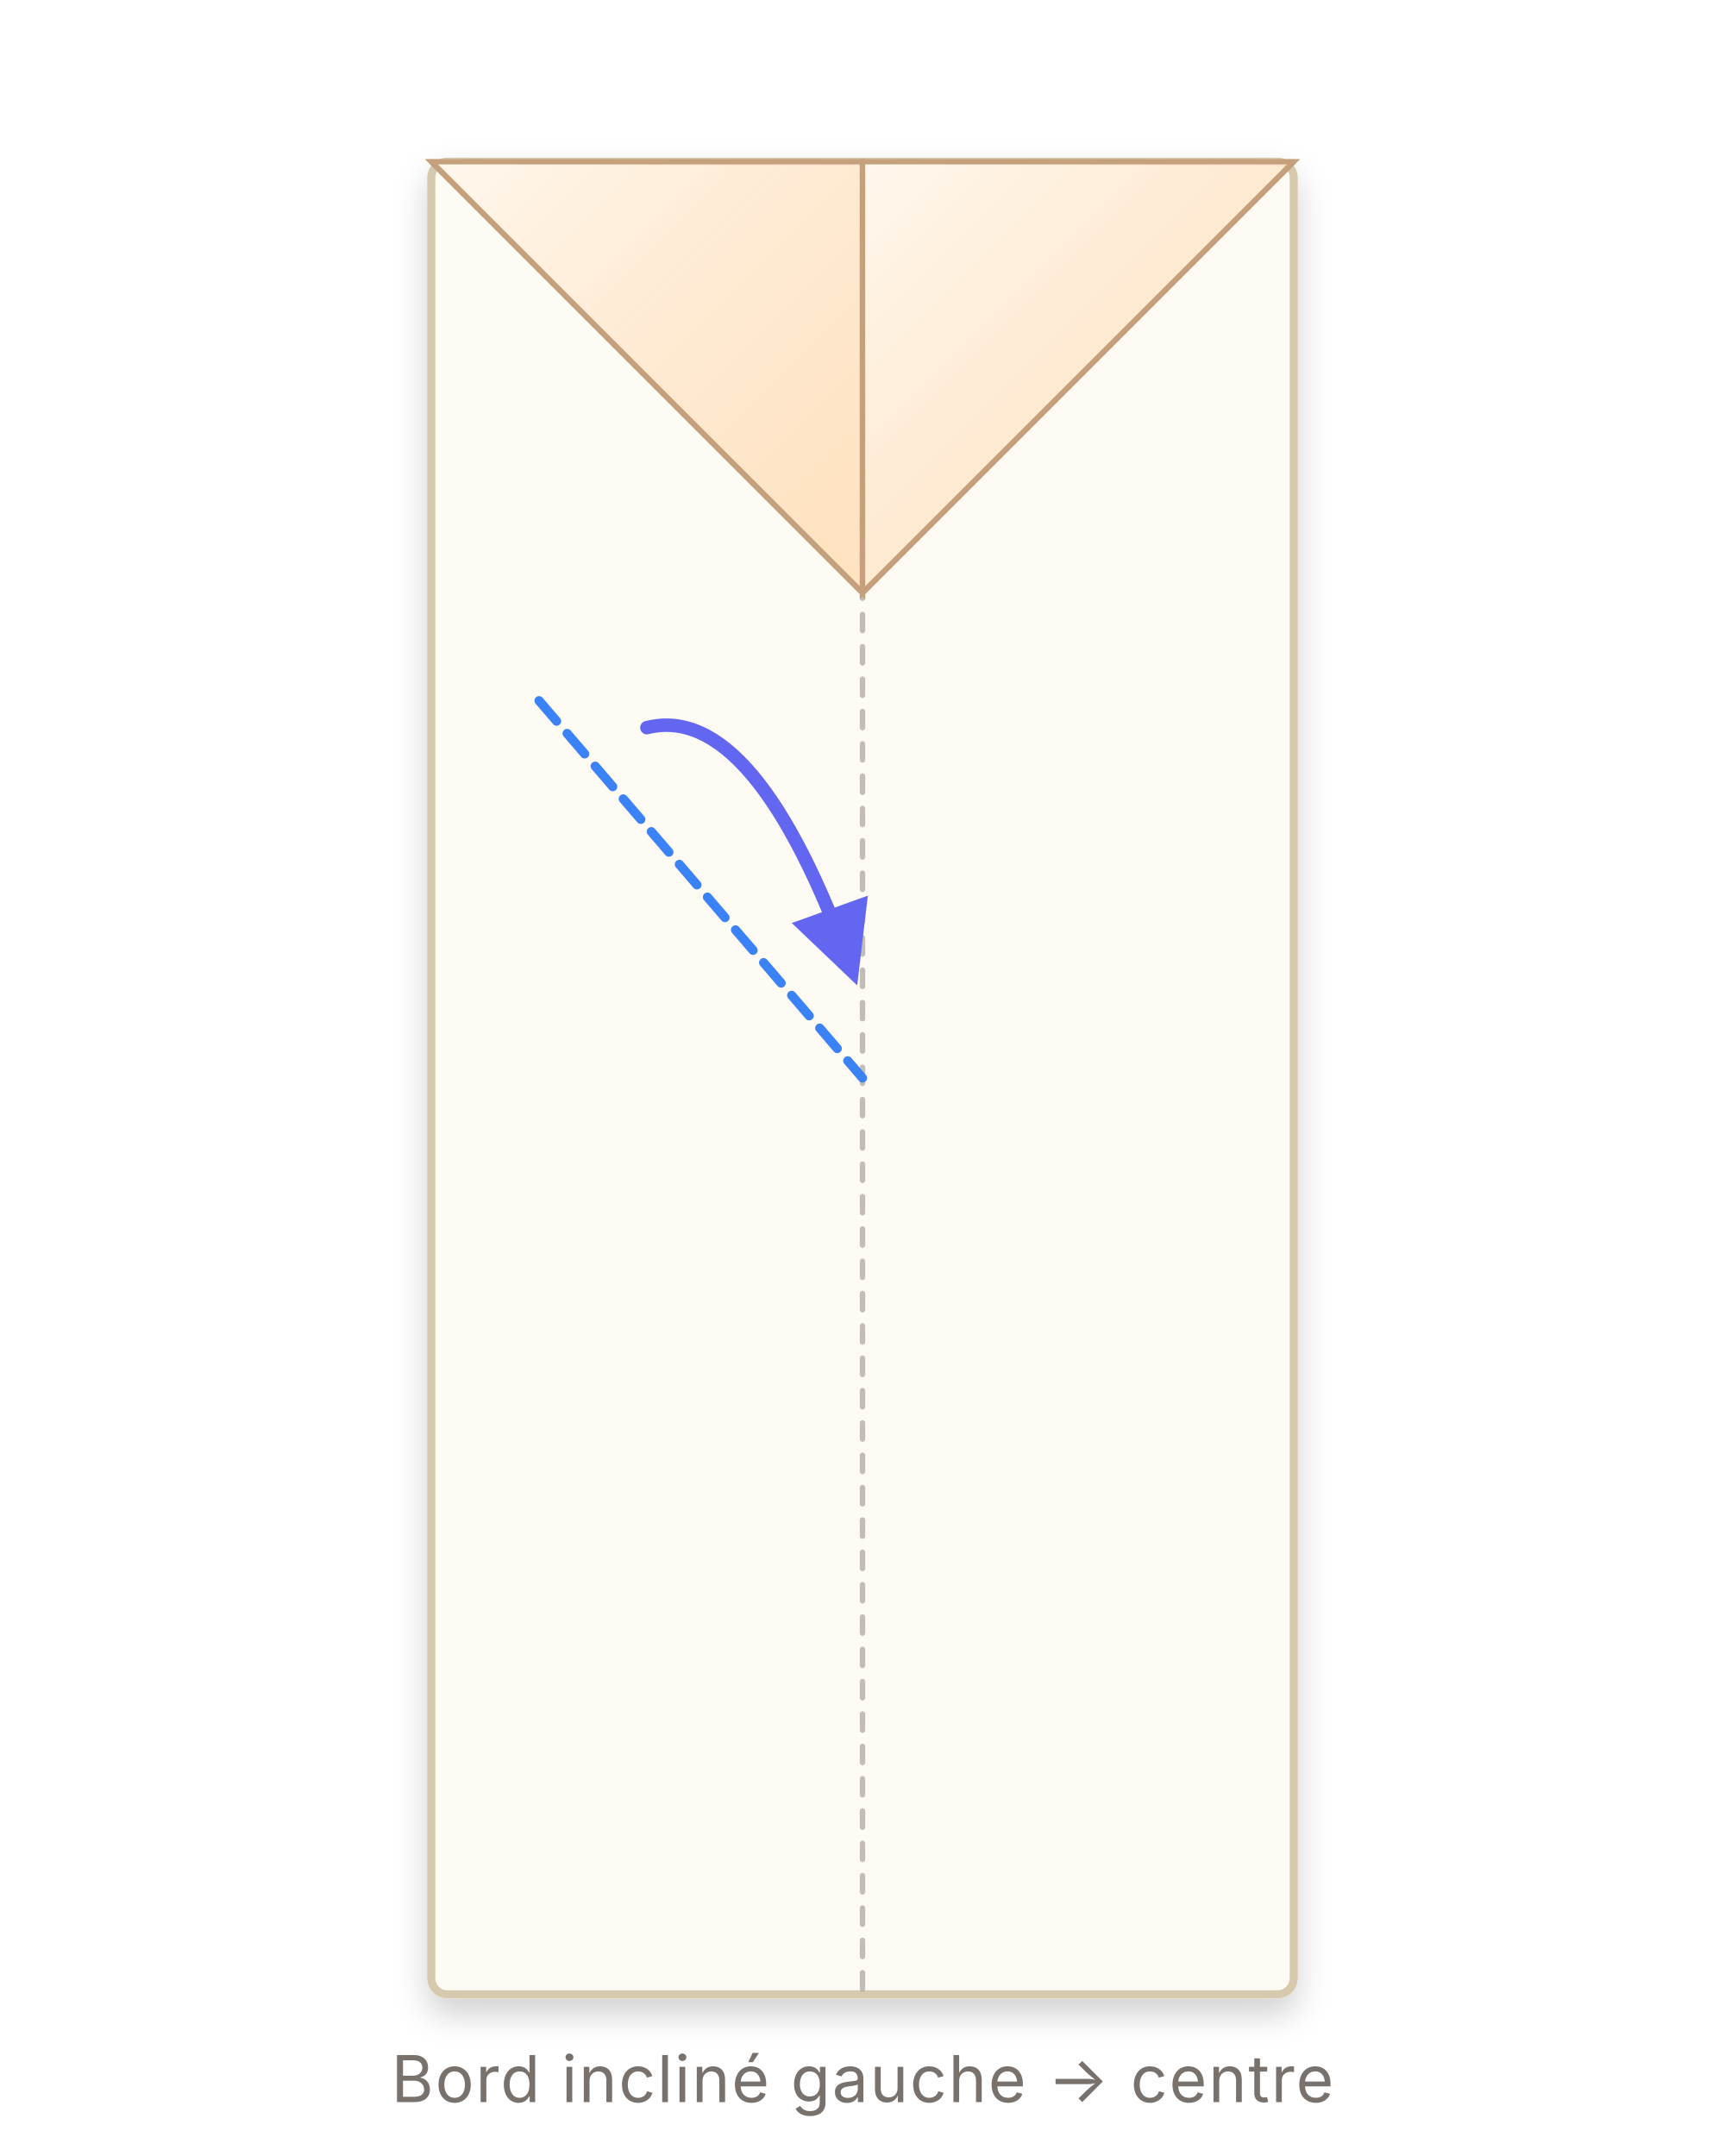
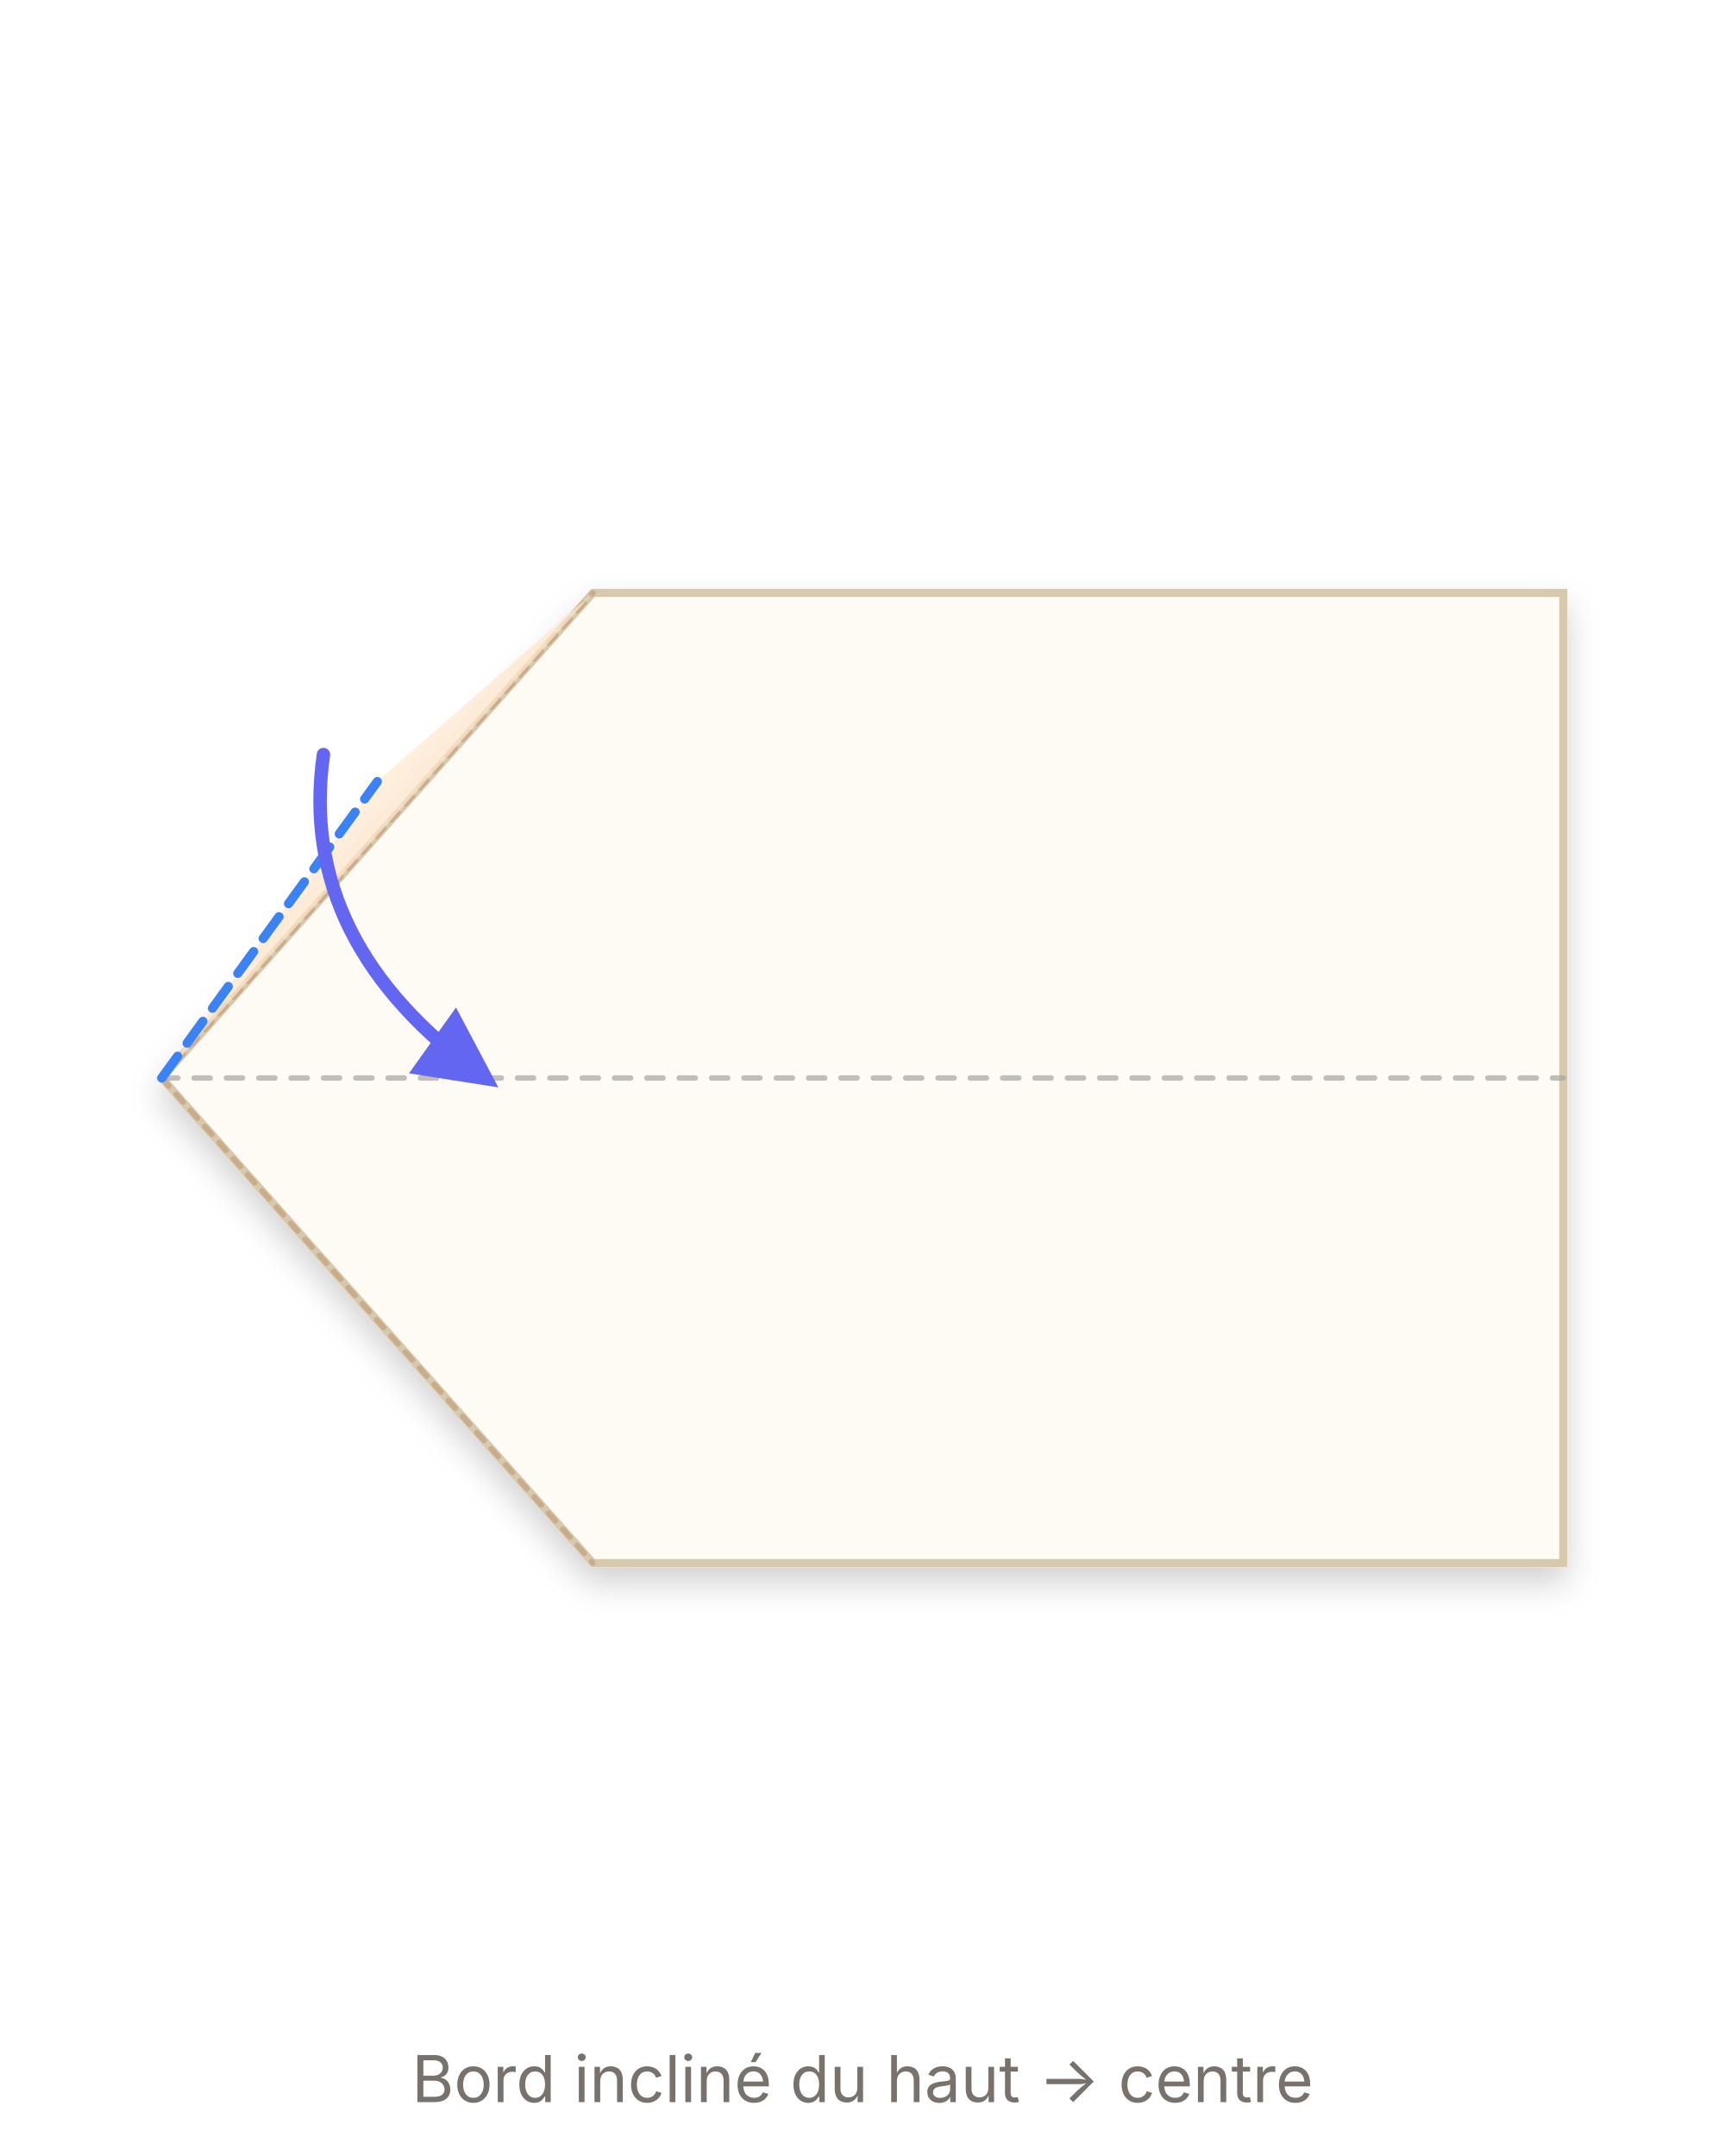
- <svg xmlns="http://www.w3.org/2000/svg" viewBox="0 0 320 400" fill="none" font-family="system-ui, -apple-system, sans-serif">
+ <svg xmlns="http://www.w3.org/2000/svg" viewBox="0 0 320 400" fill="none" font-family="system-ui,-apple-system,sans-serif">
  <defs>
    <filter id="ps" x="-10%" y="-10%" width="120%" height="120%">
      <feGaussianBlur in="SourceAlpha" stdDeviation="3" />
      <feOffset dx="0" dy="3" />
      <feComponentTransfer>
        <feFuncA type="linear" slope="0.18" />
      </feComponentTransfer>
      <feMerge>
        <feMergeNode />
        <feMergeNode in="SourceGraphic" />
      </feMerge>
    </filter>
    <marker id="arr" viewBox="0 0 10 10" refX="8" refY="5" markerWidth="6" markerHeight="6" orient="auto-start-reverse">
      <path d="M 0 0 L 10 5 L 0 10 z" fill="#6366f1" />
    </marker>
    <marker id="arrT" viewBox="0 0 10 10" refX="8" refY="5" markerWidth="6" markerHeight="6" orient="auto-start-reverse">
      <path d="M 0 0 L 10 5 L 0 10 z" fill="#14b8a6" />
    </marker>
    <linearGradient id="foldTri" x1="0" y1="0" x2="1" y2="1">
      <stop offset="0" stop-color="#fff7ed" />
      <stop offset="1" stop-color="#fed7aa" stop-opacity="0.7" />
    </linearGradient>
  </defs>
-   <rect x="80" y="30" width="160" height="340" rx="3" fill="#fefaf4" stroke="#d6c9ae" stroke-width="1.5" filter="url(#ps)" />
-   <line x1="160" y1="30" x2="160" y2="370" stroke="#a8a29e" stroke-width="1" stroke-dasharray="3 3" stroke-linecap="round" opacity="0.7" />
-   <polygon points="80,30 160,30 160,110" fill="url(#foldTri)" stroke="#c4a07c" stroke-width="1" />
-   <polygon points="240,30 160,30 160,110" fill="url(#foldTri)" stroke="#c4a07c" stroke-width="1" />
-   <line x1="80" y1="30" x2="160" y2="110" stroke="#c4a07c" stroke-width="1" />
-   <line x1="240" y1="30" x2="160" y2="110" stroke="#c4a07c" stroke-width="1" />
-   <line x1="100" y1="130" x2="160" y2="200" stroke="#3b82f6" stroke-width="1.7" stroke-dasharray="5 3" stroke-linecap="round" />
-   <path d="M 120 135 Q 140 130 158 180" stroke="#6366f1" stroke-width="2.5" stroke-linecap="round" fill="none" marker-end="url(#arr)" />
-   <text x="160" y="390" text-anchor="middle" font-size="12" fill="#78716c" letter-spacing="0.3">Bord incliné gauche → centre</text>
+   <polygon points="30,200 110,110 290,110 290,290 110,290" fill="#fefaf4" stroke="#d6c9ae" stroke-width="1.5" filter="url(#ps)" />
+   <line x1="30" y1="200" x2="290" y2="200" stroke="#a8a29e" stroke-width="1" stroke-dasharray="3 3" stroke-linecap="round" opacity="0.7" />
+   <line x1="30" y1="200" x2="110" y2="110" stroke="#c4a07c" stroke-width="1" stroke-dasharray="2 2" stroke-linecap="round" opacity="0.7" />
+   <line x1="30" y1="200" x2="110" y2="290" stroke="#c4a07c" stroke-width="1" stroke-dasharray="2 2" stroke-linecap="round" opacity="0.7" />
+   <polygon points="30,200 110,110 70,145" fill="url(#foldTri)" opacity="0.85" />
+   <line x1="30" y1="200" x2="70" y2="145" stroke="#3b82f6" stroke-width="1.7" stroke-dasharray="5 3" stroke-linecap="round" />
+   <path d="M 60 140 Q 55 175 90 200" stroke="#6366f1" stroke-width="2.5" stroke-linecap="round" fill="none" marker-end="url(#arr)" />
+   <text x="160" y="390" text-anchor="middle" font-size="12" fill="#78716c">Bord incliné du haut → centre</text>
</svg>
